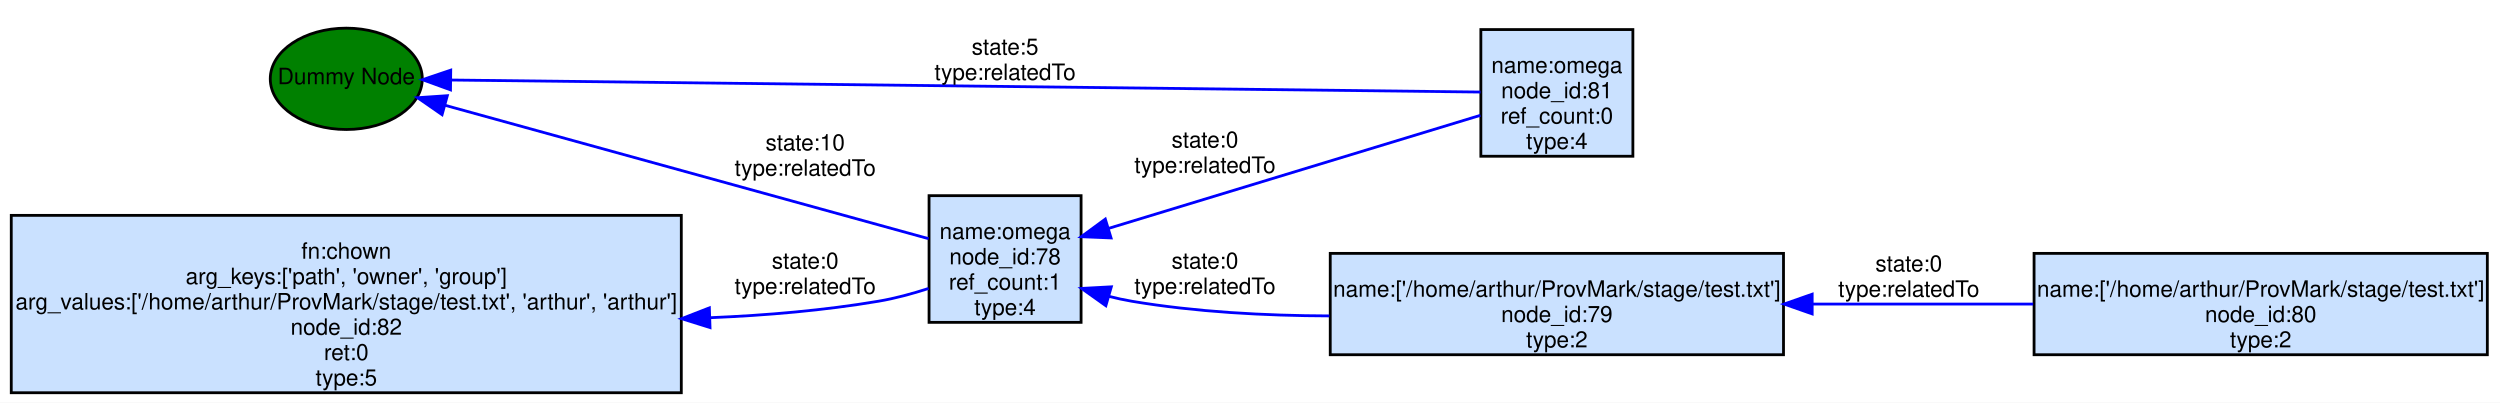
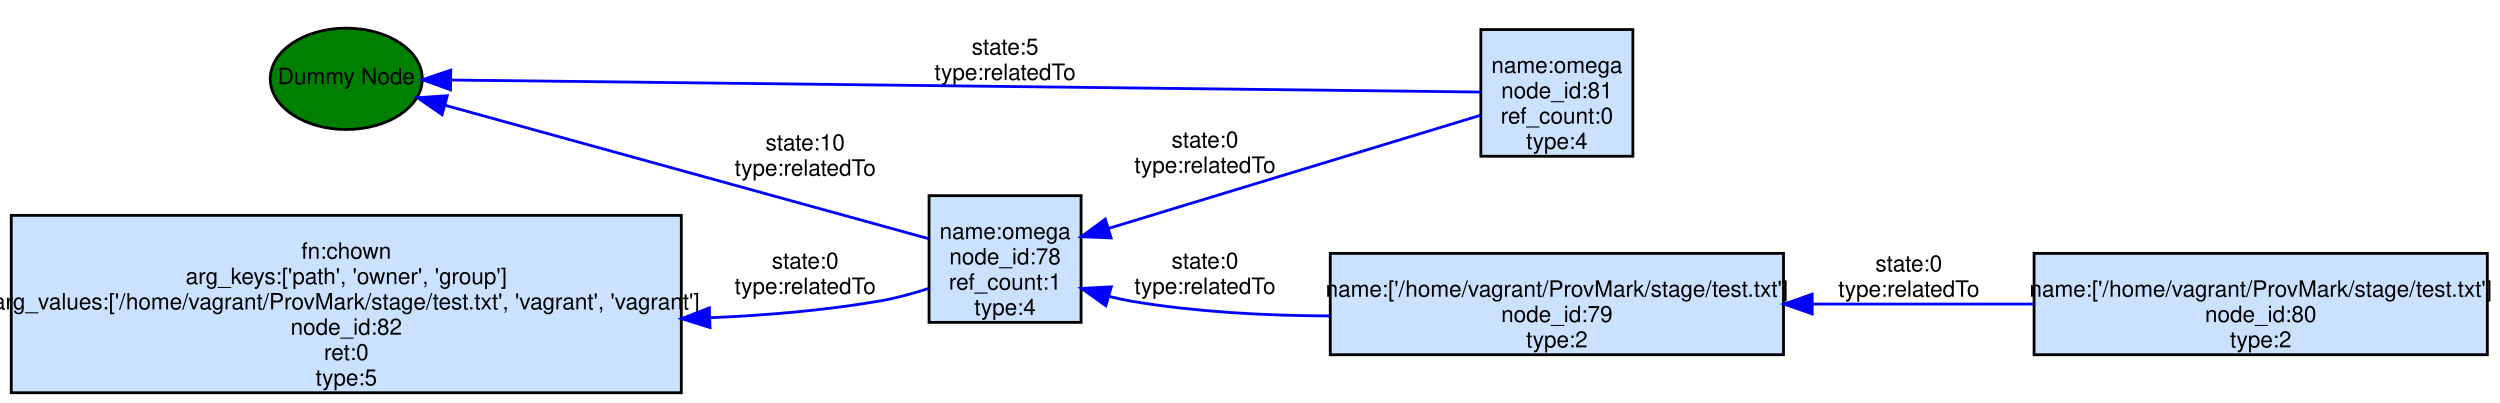
<svg xmlns="http://www.w3.org/2000/svg" width="888pt" height="143pt" viewBox="0.00 0.00 888.00 143.00">
  <g id="graph0" class="graph" transform="scale(1 1) rotate(0) translate(4 139)">
    <polygon fill="white" stroke="none" points="-4,4 -4,-139 884,-139 884,4 -4,4" />
    <g id="node1" class="node">
      <polygon fill="#cae1ff" stroke="black" points="380,-69.5 326,-69.5 326,-24.5 380,-24.5 380,-69.5" />
      <text text-anchor="middle" x="353" y="-54.1" font-family="Helvetica,sans-Serif" font-size="8.00">name:omega</text>
      <text text-anchor="middle" x="353" y="-45.1" font-family="Helvetica,sans-Serif" font-size="8.00">node_id:78</text>
      <text text-anchor="middle" x="353" y="-36.1" font-family="Helvetica,sans-Serif" font-size="8.00">ref_count:1</text>
      <text text-anchor="middle" x="353" y="-27.1" font-family="Helvetica,sans-Serif" font-size="8.00">type:4</text>
    </g>
    <g id="node2" class="node">
      <ellipse fill="green" stroke="black" cx="119" cy="-111" rx="27" ry="18" />
      <text text-anchor="middle" x="119" y="-109.1" font-family="Helvetica,sans-Serif" font-size="8.00">Dummy Node</text>
    </g>
    <g id="edge3" class="edge">
      <path fill="none" stroke="blue" d="M325.838,-54.217C283.664,-65.851 200.668,-88.747 153.977,-101.627" />
      <polygon fill="blue" stroke="blue" points="153.025,-98.259 144.316,-104.292 154.887,-105.007 153.025,-98.259" />
      <text text-anchor="middle" x="282" y="-85.6" font-family="Helvetica,sans-Serif" font-size="8.00">state:10</text>
      <text text-anchor="middle" x="282" y="-76.6" font-family="Helvetica,sans-Serif" font-size="8.00">type:relatedTo</text>
    </g>
    <g id="node4" class="node">
      <polygon fill="#cae1ff" stroke="black" points="238,-62.5 0,-62.5 0,0.5 238,0.5 238,-62.5" />
      <text text-anchor="middle" x="119" y="-47.1" font-family="Helvetica,sans-Serif" font-size="8.00">fn:chown</text>
      <text text-anchor="middle" x="119" y="-38.1" font-family="Helvetica,sans-Serif" font-size="8.00">arg_keys:['path', 'owner', 'group']</text>
-       <text text-anchor="middle" x="119" y="-29.1" font-family="Helvetica,sans-Serif" font-size="8.00">arg_values:['/home/arthur/ProvMark/stage/test.txt', 'arthur', 'arthur']</text>
+       <text text-anchor="middle" x="119" y="-29.1" font-family="Helvetica,sans-Serif" font-size="8.00">arg_values:['/home/vagrant/ProvMark/stage/test.txt', 'vagrant', 'vagrant']</text>
      <text text-anchor="middle" x="119" y="-20.1" font-family="Helvetica,sans-Serif" font-size="8.00">node_id:82</text>
      <text text-anchor="middle" x="119" y="-11.1" font-family="Helvetica,sans-Serif" font-size="8.00">ret:0</text>
      <text text-anchor="middle" x="119" y="-2.1" font-family="Helvetica,sans-Serif" font-size="8.00">type:5</text>
    </g>
    <g id="edge1" class="edge">
      <path fill="none" stroke="blue" d="M325.834,-36.54C320.05,-34.664 313.889,-32.992 308,-32 288.795,-28.764 268.329,-26.982 248.234,-26.152" />
      <polygon fill="blue" stroke="blue" points="248.2,-22.649 238.088,-25.811 247.965,-29.645 248.2,-22.649" />
      <text text-anchor="middle" x="282" y="-43.6" font-family="Helvetica,sans-Serif" font-size="8.00">state:0</text>
      <text text-anchor="middle" x="282" y="-34.6" font-family="Helvetica,sans-Serif" font-size="8.00">type:relatedTo</text>
    </g>
    <g id="node3" class="node">
      <polygon fill="#cae1ff" stroke="black" points="879.5,-49 718.5,-49 718.5,-13 879.5,-13 879.5,-49" />
-       <text text-anchor="middle" x="799" y="-33.6" font-family="Helvetica,sans-Serif" font-size="8.00">name:['/home/arthur/ProvMark/stage/test.txt']</text>
+       <text text-anchor="middle" x="799" y="-33.6" font-family="Helvetica,sans-Serif" font-size="8.00">name:['/home/vagrant/ProvMark/stage/test.txt']</text>
      <text text-anchor="middle" x="799" y="-24.6" font-family="Helvetica,sans-Serif" font-size="8.00">node_id:80</text>
      <text text-anchor="middle" x="799" y="-15.6" font-family="Helvetica,sans-Serif" font-size="8.00">type:2</text>
    </g>
    <g id="node5" class="node">
      <polygon fill="#cae1ff" stroke="black" points="629.5,-49 468.5,-49 468.5,-13 629.5,-13 629.5,-49" />
-       <text text-anchor="middle" x="549" y="-33.6" font-family="Helvetica,sans-Serif" font-size="8.00">name:['/home/arthur/ProvMark/stage/test.txt']</text>
+       <text text-anchor="middle" x="549" y="-33.6" font-family="Helvetica,sans-Serif" font-size="8.00">name:['/home/vagrant/ProvMark/stage/test.txt']</text>
      <text text-anchor="middle" x="549" y="-24.6" font-family="Helvetica,sans-Serif" font-size="8.00">node_id:79</text>
      <text text-anchor="middle" x="549" y="-15.6" font-family="Helvetica,sans-Serif" font-size="8.00">type:2</text>
    </g>
    <g id="edge4" class="edge">
      <path fill="none" stroke="blue" d="M718.166,-31C693.165,-31 665.409,-31 639.771,-31" />
      <polygon fill="blue" stroke="blue" points="639.684,-27.5 629.684,-31 639.684,-34.5 639.684,-27.5" />
      <text text-anchor="middle" x="674" y="-42.6" font-family="Helvetica,sans-Serif" font-size="8.00">state:0</text>
      <text text-anchor="middle" x="674" y="-33.6" font-family="Helvetica,sans-Serif" font-size="8.00">type:relatedTo</text>
    </g>
    <g id="edge6" class="edge">
      <path fill="none" stroke="blue" d="M468.182,-26.787C445.382,-26.864 420.596,-28.177 398,-32 395.332,-32.452 392.608,-33.042 389.888,-33.727" />
      <polygon fill="blue" stroke="blue" points="388.797,-30.4 380.167,-36.546 390.746,-37.123 388.797,-30.4" />
      <text text-anchor="middle" x="424" y="-43.6" font-family="Helvetica,sans-Serif" font-size="8.00">state:0</text>
      <text text-anchor="middle" x="424" y="-34.6" font-family="Helvetica,sans-Serif" font-size="8.00">type:relatedTo</text>
    </g>
    <g id="node6" class="node">
      <polygon fill="#cae1ff" stroke="black" points="576,-128.5 522,-128.5 522,-83.5 576,-83.5 576,-128.5" />
      <text text-anchor="middle" x="549" y="-113.1" font-family="Helvetica,sans-Serif" font-size="8.00">name:omega</text>
      <text text-anchor="middle" x="549" y="-104.1" font-family="Helvetica,sans-Serif" font-size="8.00">node_id:81</text>
      <text text-anchor="middle" x="549" y="-95.1" font-family="Helvetica,sans-Serif" font-size="8.00">ref_count:0</text>
      <text text-anchor="middle" x="549" y="-86.1" font-family="Helvetica,sans-Serif" font-size="8.00">type:4</text>
    </g>
    <g id="edge2" class="edge">
      <path fill="none" stroke="blue" d="M521.836,-98.043C487.752,-87.677 428.012,-69.509 389.764,-57.877" />
      <polygon fill="blue" stroke="blue" points="390.644,-54.486 380.058,-54.925 388.607,-61.183 390.644,-54.486" />
      <text text-anchor="middle" x="424" y="-86.6" font-family="Helvetica,sans-Serif" font-size="8.00">state:0</text>
      <text text-anchor="middle" x="424" y="-77.6" font-family="Helvetica,sans-Serif" font-size="8.00">type:relatedTo</text>
    </g>
    <g id="edge5" class="edge">
      <path fill="none" stroke="blue" d="M521.871,-106.305C448.509,-107.162 240.507,-109.592 156.179,-110.577" />
      <polygon fill="blue" stroke="blue" points="156.017,-107.079 146.058,-110.696 156.099,-114.078 156.017,-107.079" />
      <text text-anchor="middle" x="353" y="-119.6" font-family="Helvetica,sans-Serif" font-size="8.00">state:5</text>
      <text text-anchor="middle" x="353" y="-110.6" font-family="Helvetica,sans-Serif" font-size="8.00">type:relatedTo</text>
    </g>
  </g>
</svg>
